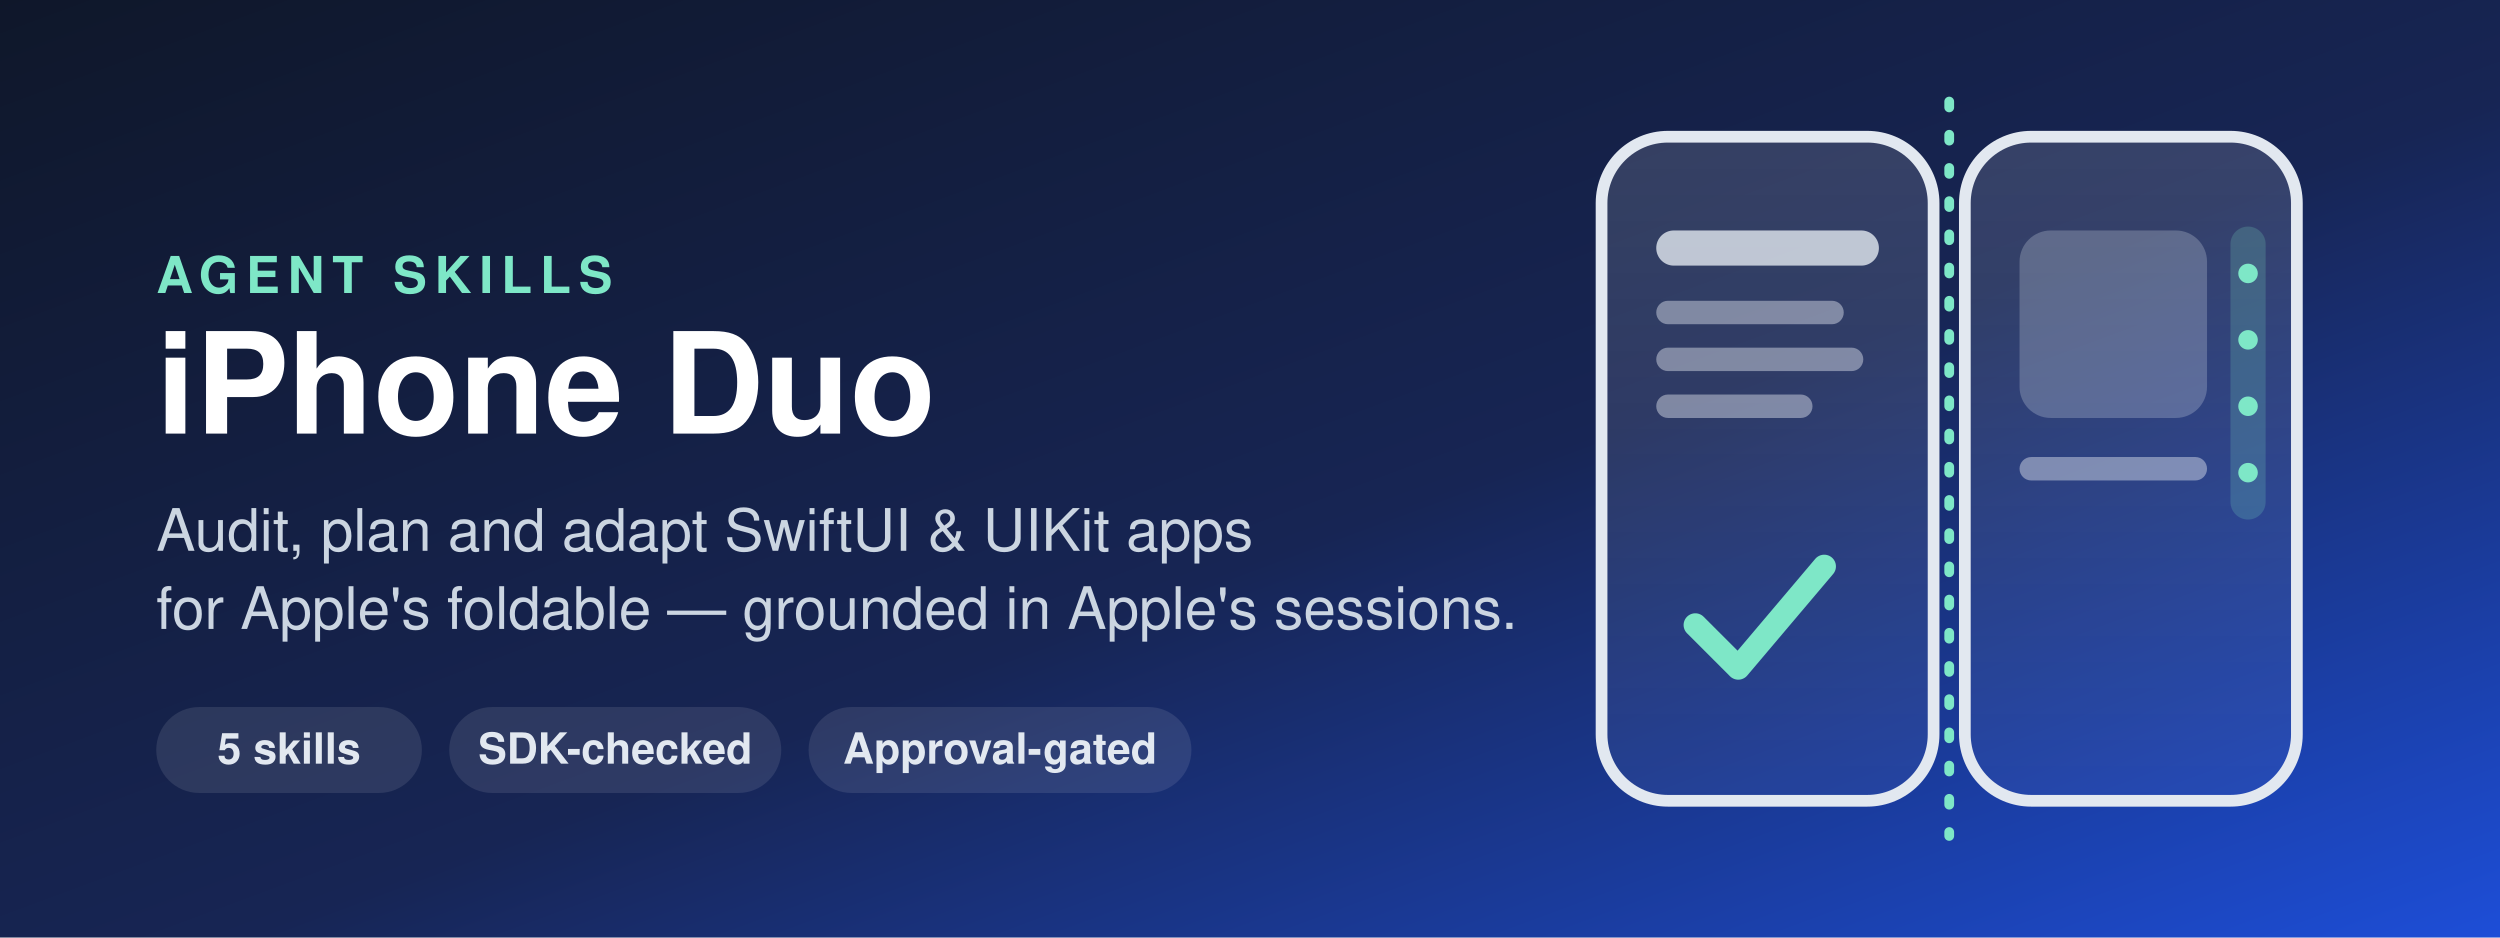
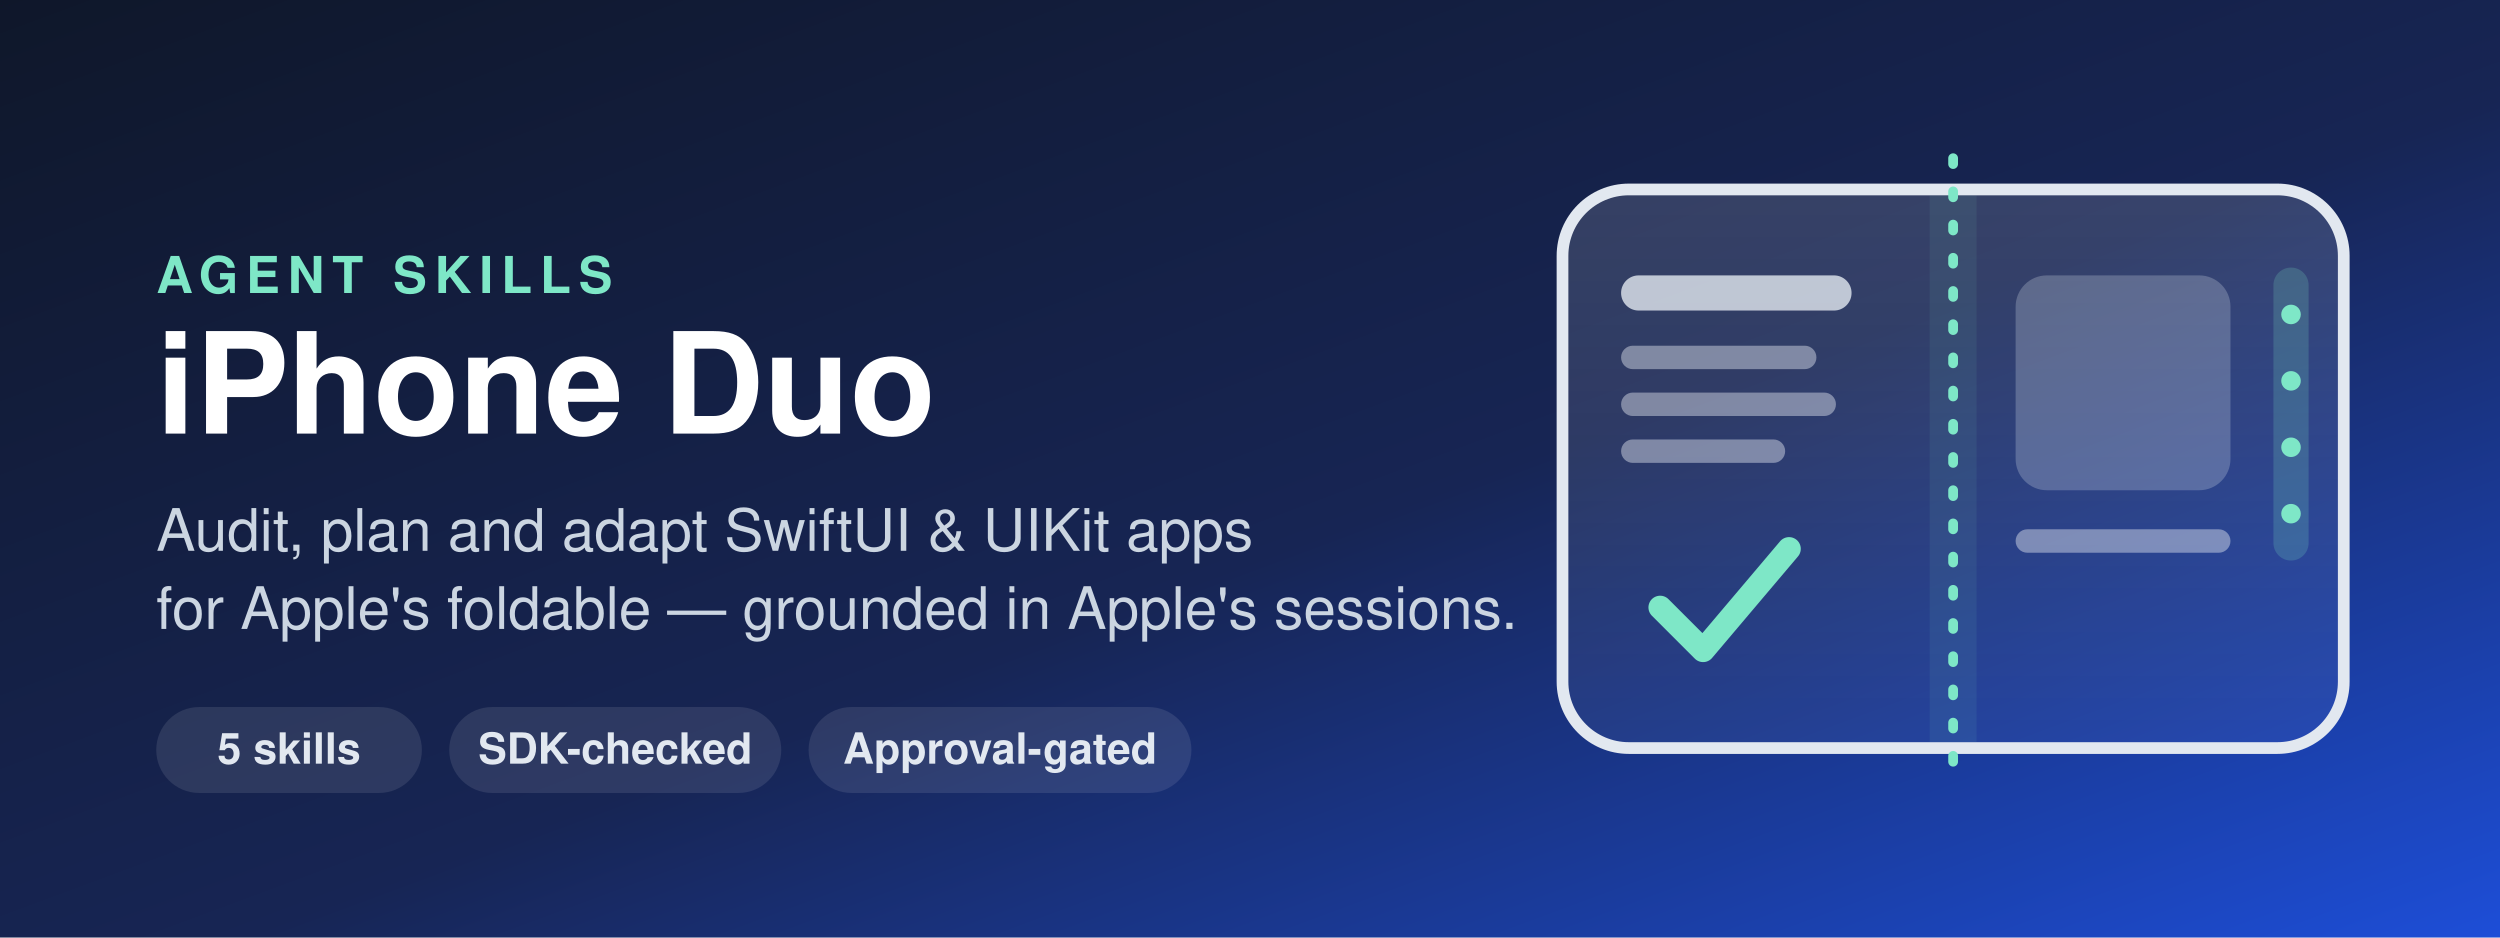
<svg xmlns="http://www.w3.org/2000/svg" viewBox="0 0 1280 480" role="img" aria-labelledby="title desc">
  <defs>
    <linearGradient id="bg" x1="0" y1="0" x2="1" y2="1">
      <stop offset="0" stop-color="#0f172a" />
      <stop offset="0.55" stop-color="#172554" />
      <stop offset="1" stop-color="#1d4ed8" />
    </linearGradient>
    <linearGradient id="panel" x1="0" y1="0" x2="0" y2="1">
      <stop offset="0" stop-color="#ffffff" stop-opacity="0.14" />
      <stop offset="1" stop-color="#ffffff" stop-opacity="0.04" />
    </linearGradient>
  </defs>
  <rect width="1280" height="480" fill="url(#bg)" />
-   <g transform="translate(820 70)">
-     <rect x="0" y="0" width="170" height="340" rx="34" fill="url(#panel)" stroke="#e2e8f0" stroke-width="6" />
-     <rect x="186" y="0" width="170" height="340" rx="34" fill="url(#panel)" stroke="#e2e8f0" stroke-width="6" />
-     <path d="M178 -18v376" stroke="#7ee7c7" stroke-width="5" stroke-linecap="round" stroke-dasharray="3 14" />
-     <rect x="28" y="48" width="114" height="18" rx="9" fill="#e2e8f0" fill-opacity="0.8" />
-     <rect x="28" y="84" width="96" height="12" rx="6" fill="#e2e8f0" fill-opacity="0.45" />
-     <rect x="28" y="108" width="106" height="12" rx="6" fill="#e2e8f0" fill-opacity="0.45" />
-     <rect x="28" y="132" width="80" height="12" rx="6" fill="#e2e8f0" fill-opacity="0.45" />
-     <rect x="214" y="48" width="96" height="96" rx="16" fill="#e2e8f0" fill-opacity="0.25" />
-     <rect x="214" y="164" width="96" height="12" rx="6" fill="#e2e8f0" fill-opacity="0.45" />
-     <rect x="322" y="46" width="18" height="150" rx="9" fill="#7ee7c7" fill-opacity="0.2" />
-     <circle cx="331" cy="70" r="5" fill="#7ee7c7" />
-     <circle cx="331" cy="104" r="5" fill="#7ee7c7" />
-     <circle cx="331" cy="138" r="5" fill="#7ee7c7" />
-     <circle cx="331" cy="172" r="5" fill="#7ee7c7" />
-     <path d="m48 250 22 22 44-52" fill="none" stroke="#7ee7c7" stroke-width="12" stroke-linecap="round" stroke-linejoin="round" />
+   <g transform="translate(800 97)">
+     <rect x="0" y="0" width="400" height="286" rx="34" fill="url(#panel)" stroke="#e2e8f0" stroke-width="6" />
+     <rect x="188" y="3" width="24" height="280" fill="#7ee7c7" fill-opacity="0.08" />
+     <path d="M200 -16v318" stroke="#7ee7c7" stroke-width="5" stroke-linecap="round" stroke-dasharray="3 14" />
+     <rect x="30" y="44" width="118" height="18" rx="9" fill="#e2e8f0" fill-opacity="0.8" />
+     <rect x="30" y="80" width="100" height="12" rx="6" fill="#e2e8f0" fill-opacity="0.45" />
+     <rect x="30" y="104" width="110" height="12" rx="6" fill="#e2e8f0" fill-opacity="0.45" />
+     <rect x="30" y="128" width="84" height="12" rx="6" fill="#e2e8f0" fill-opacity="0.45" />
+     <rect x="232" y="44" width="110" height="110" rx="16" fill="#e2e8f0" fill-opacity="0.25" />
+     <rect x="232" y="174" width="110" height="12" rx="6" fill="#e2e8f0" fill-opacity="0.45" />
+     <rect x="364" y="40" width="18" height="150" rx="9" fill="#7ee7c7" fill-opacity="0.2" />
+     <circle cx="373" cy="64" r="5" fill="#7ee7c7" />
+     <circle cx="373" cy="98" r="5" fill="#7ee7c7" />
+     <circle cx="373" cy="132" r="5" fill="#7ee7c7" />
+     <circle cx="373" cy="166" r="5" fill="#7ee7c7" />
+     <path d="m50 214 22 22 44-52" fill="none" stroke="#7ee7c7" stroke-width="12" stroke-linecap="round" stroke-linejoin="round" />
  </g>
  <g font-family="-apple-system, BlinkMacSystemFont, 'SF Pro Display', 'Segoe UI', Helvetica, Arial, sans-serif">
    <text x="80" y="150" fill="#7ee7c7" font-size="26" font-weight="600" letter-spacing="4">AGENT SKILLS</text>
    <text x="80" y="222" fill="#ffffff" font-size="72" font-weight="700">iPhone Duo</text>
    <text x="80" y="282" fill="#cbd5e1" font-size="30">Audit, plan and adapt SwiftUI &amp; UIKit apps</text>
    <text x="80" y="322" fill="#cbd5e1" font-size="30">for Apple's foldable — grounded in Apple's sessions.</text>
    <g font-size="22" font-weight="600" fill="#e2e8f0">
      <rect x="80" y="362" width="136" height="44" rx="22" fill="#ffffff" fill-opacity="0.1" />
      <text x="148" y="391" text-anchor="middle">5 skills</text>
      <rect x="230" y="362" width="170" height="44" rx="22" fill="#ffffff" fill-opacity="0.1" />
      <text x="315" y="391" text-anchor="middle">SDK-checked</text>
      <rect x="414" y="362" width="196" height="44" rx="22" fill="#ffffff" fill-opacity="0.1" />
      <text x="512" y="391" text-anchor="middle">Approval-gated</text>
    </g>
  </g>
</svg>
